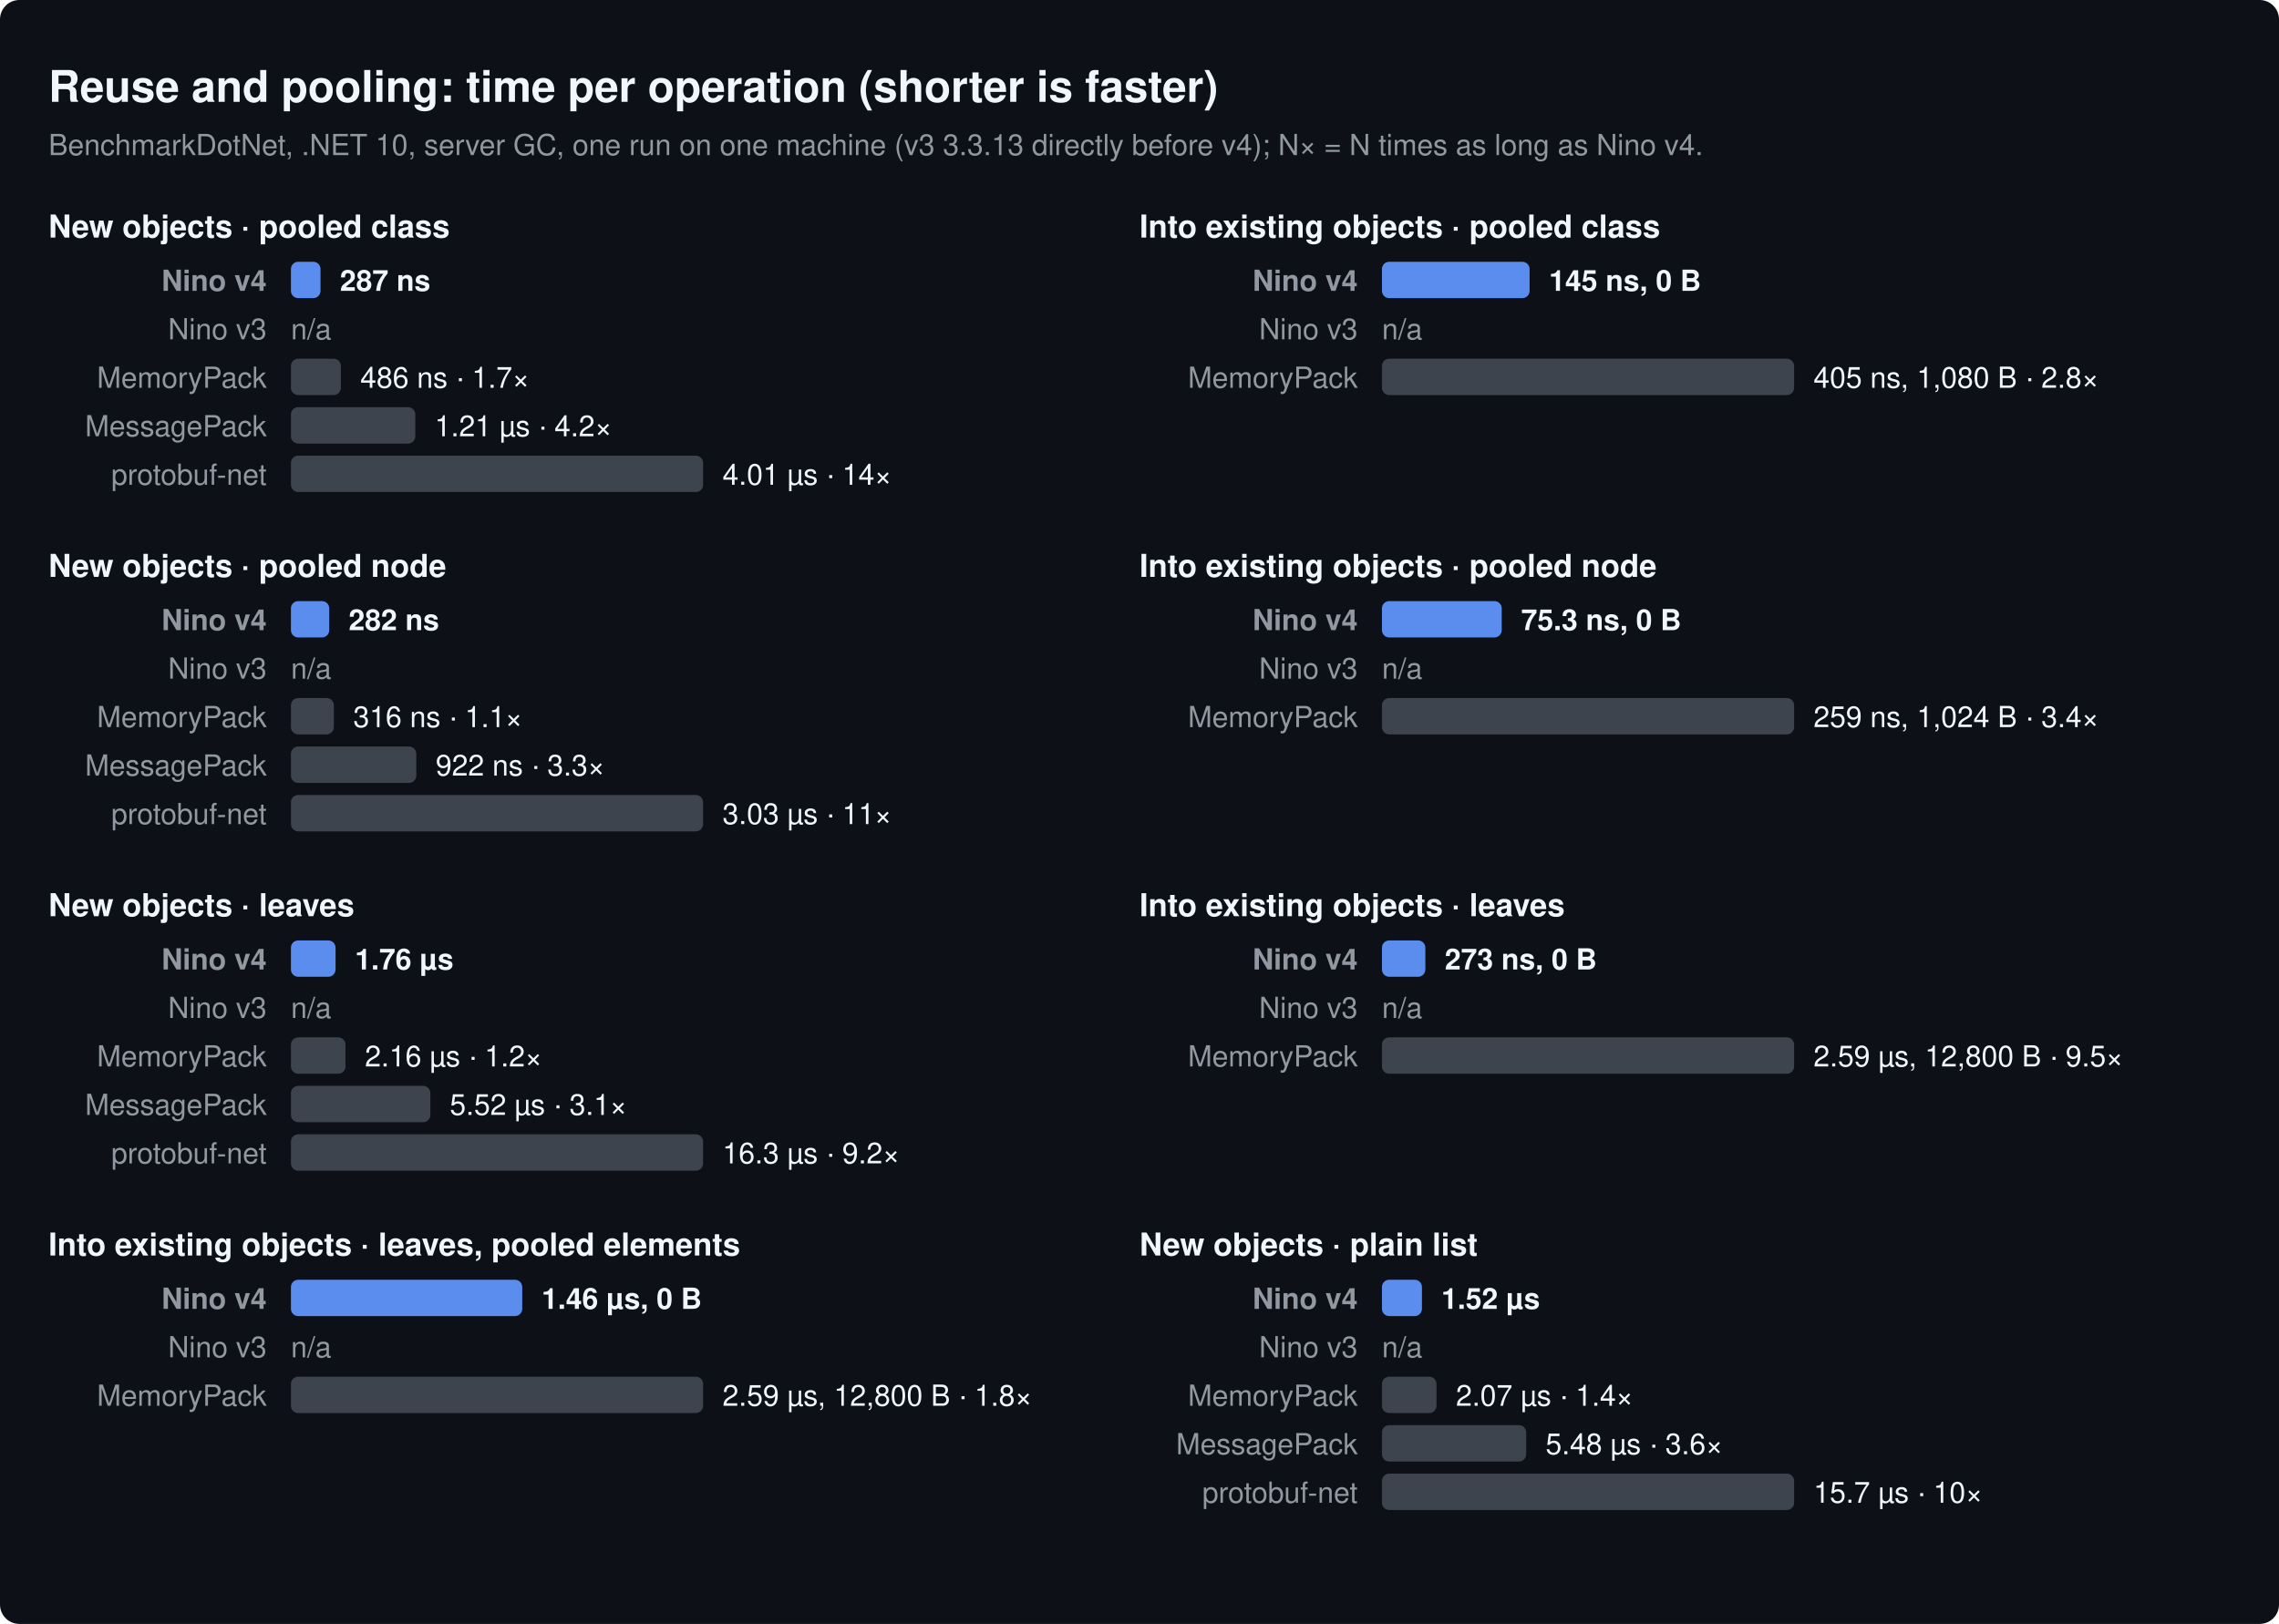
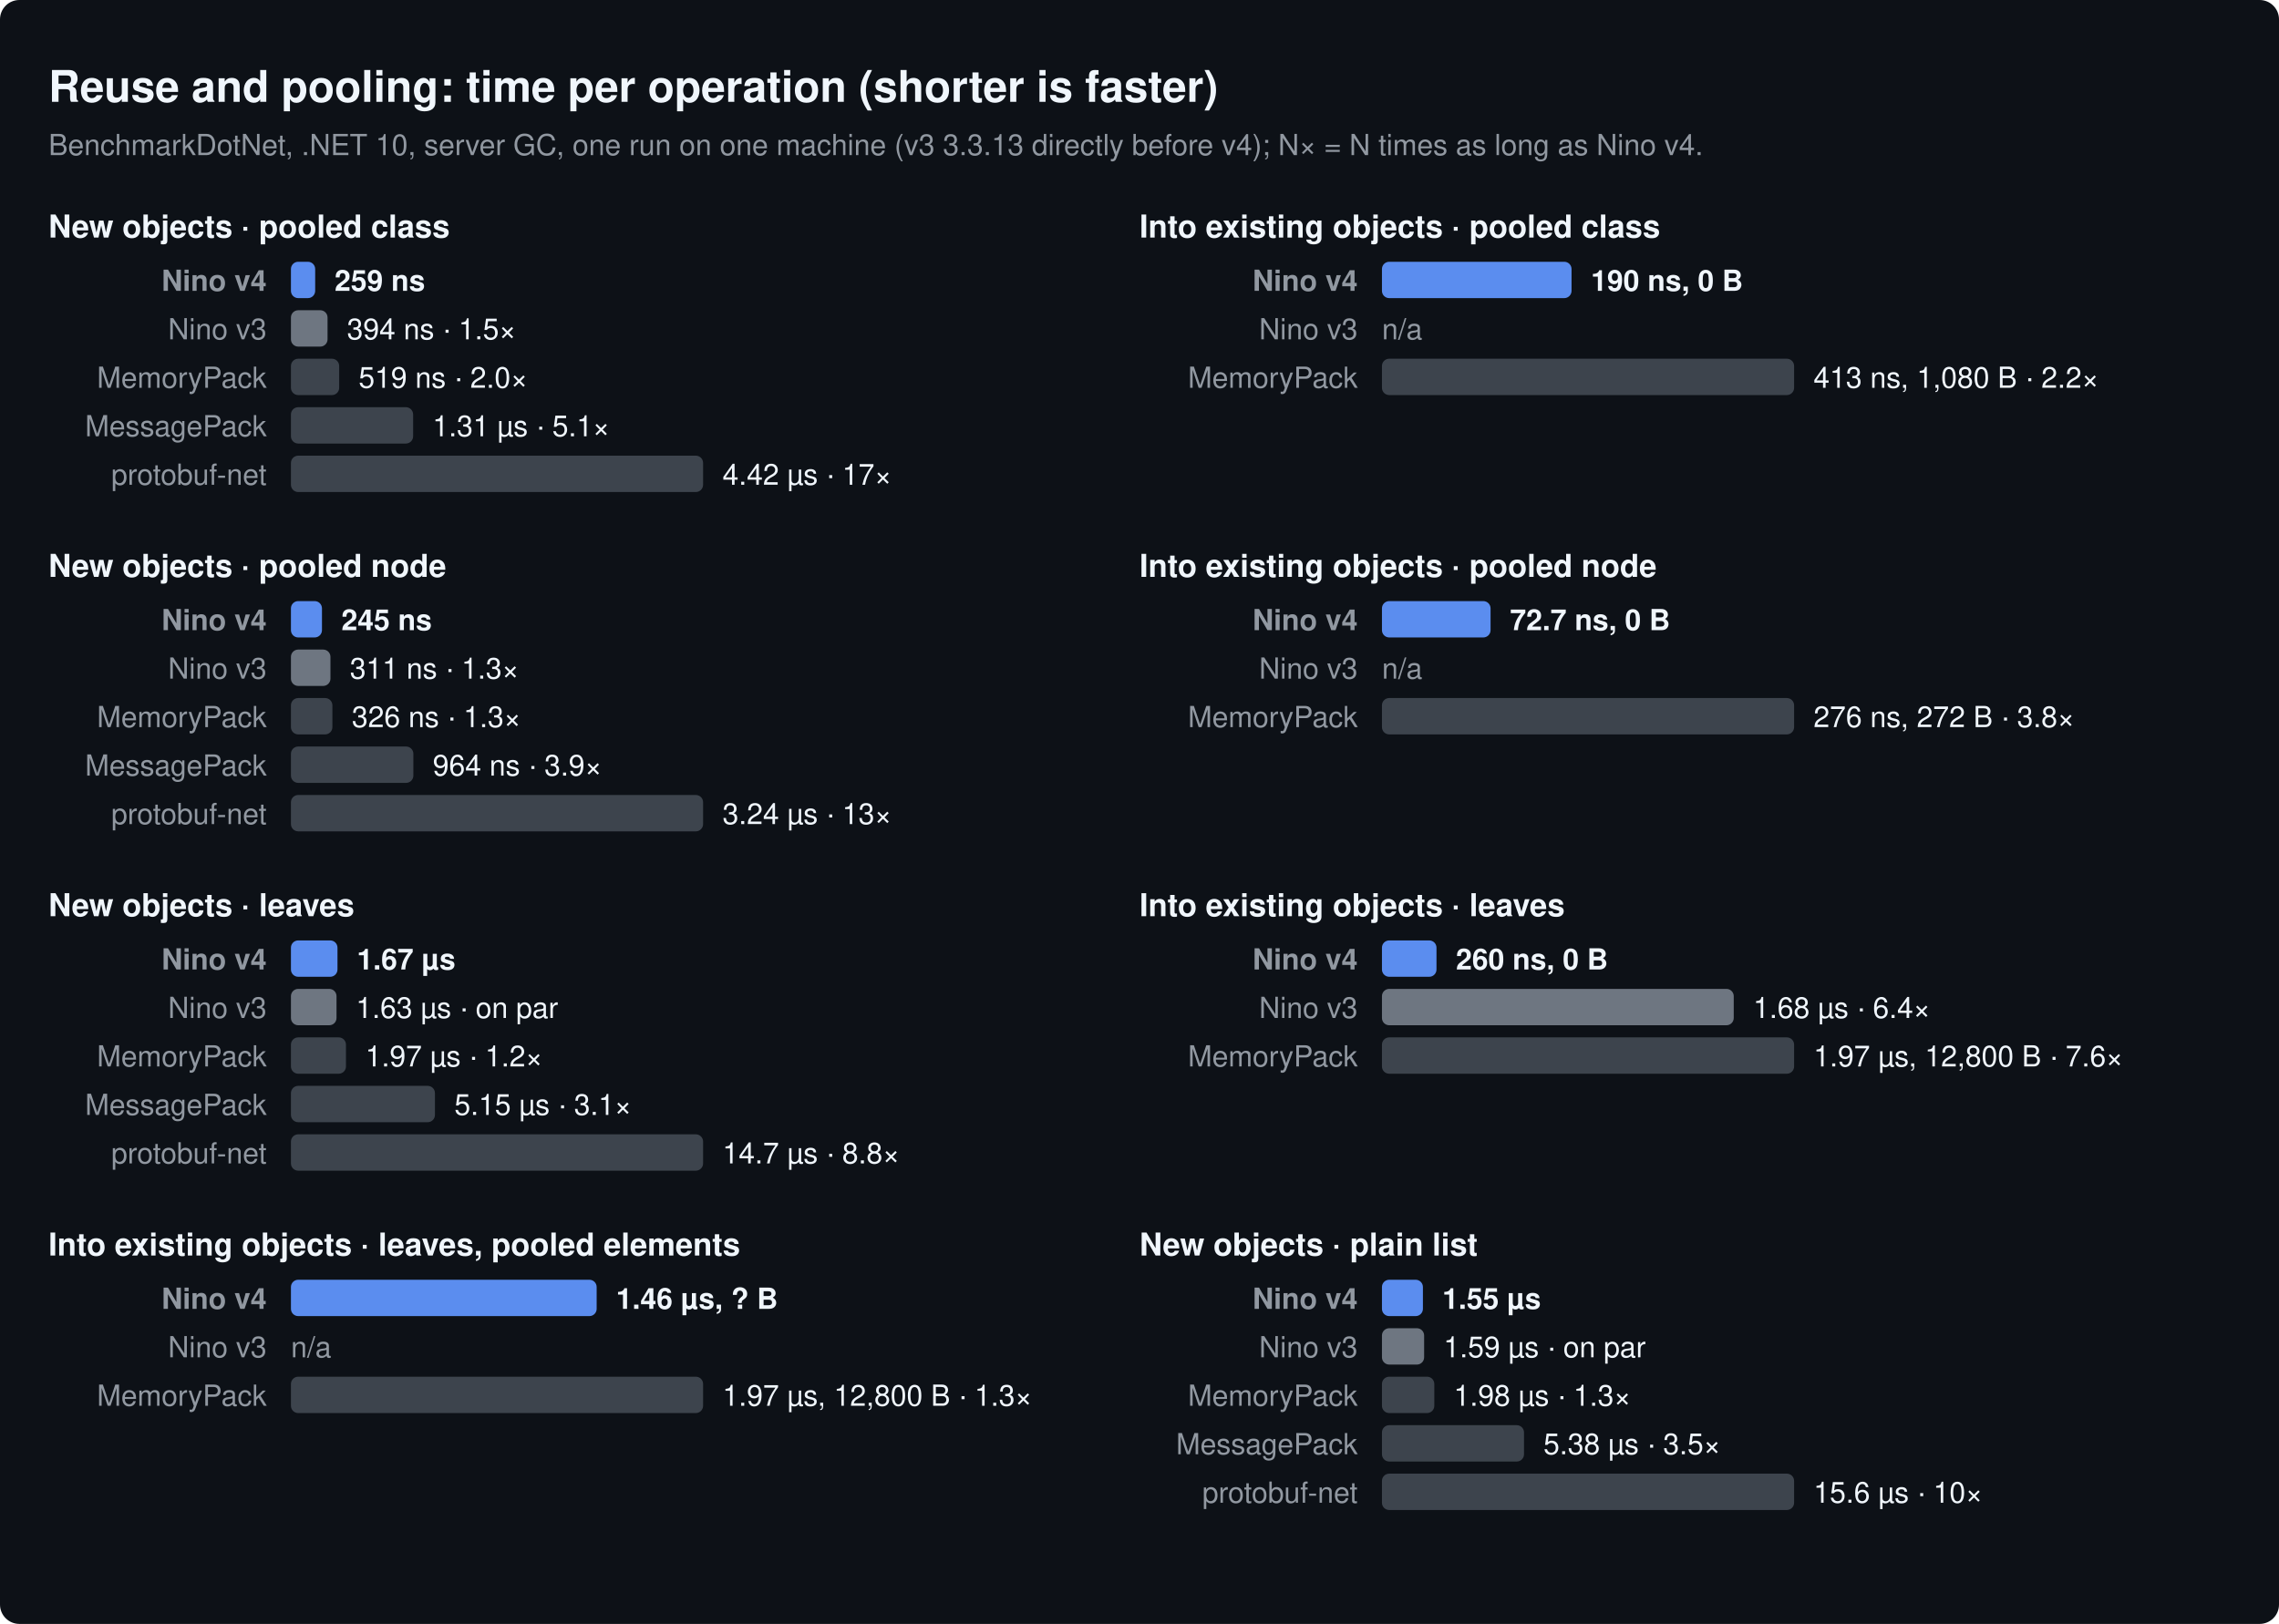
<svg xmlns="http://www.w3.org/2000/svg" viewBox="0 0 940 670" width="940" height="670" font-family="-apple-system,Segoe UI,Helvetica,Arial,sans-serif">
  <rect width="940" height="670" rx="8" fill="#0d1117" />
  <g transform="translate(20 20)">
    <style>.t{font-size:18px;font-weight:700;fill:#f0f6fc}.s{font-size:12px;fill:#9198a1}.g{font-size:13px;font-weight:600;fill:#f0f6fc}.l{font-size:12px;fill:#9198a1;text-anchor:end}.v{font-size:12px;fill:#f0f6fc}.n{font-weight:700}.a{fill:#5b8def}.b{fill:#6e7681}.c{fill:#3d444d}</style>
    <text x="0" y="22" class="t">Reuse and pooling: time per operation (shorter is faster)</text>
    <text x="0" y="44" class="s">BenchmarkDotNet, .NET 10, server GC, one run on one machine (v3 3.3.13 directly before v4); N× = N times as long as Nino v4.</text>
    <text x="0" y="78" class="g">New objects · pooled class</text>
    <text x="90" y="100" class="l n">Nino v4</text>
-     <rect x="100" y="88" width="12.2" height="15" rx="3" class="a" />
-     <text x="120.2" y="100" class="v n">287 ns</text>
+     <rect x="100" y="88" width="10.0" height="15" rx="3" class="a" />
+     <text x="118.0" y="100" class="v n">259 ns</text>
    <text x="90" y="120" class="l">Nino v3</text>
-     <text x="100" y="120" class="s">n/a</text>
+     <rect x="100" y="108" width="15.1" height="15" rx="3" class="b" />
+     <text x="123.1" y="120" class="v">394 ns · 1.5×</text>
    <text x="90" y="140" class="l">MemoryPack</text>
-     <rect x="100" y="128" width="20.6" height="15" rx="3" class="c" />
-     <text x="128.6" y="140" class="v">486 ns · 1.7×</text>
+     <rect x="100" y="128" width="19.9" height="15" rx="3" class="c" />
+     <text x="127.9" y="140" class="v">519 ns · 2.0×</text>
    <text x="90" y="160" class="l">MessagePack</text>
-     <rect x="100" y="148" width="51.3" height="15" rx="3" class="c" />
-     <text x="159.3" y="160" class="v">1.21 µs · 4.2×</text>
+     <rect x="100" y="148" width="50.4" height="15" rx="3" class="c" />
+     <text x="158.4" y="160" class="v">1.31 µs · 5.1×</text>
    <text x="90" y="180" class="l">protobuf-net</text>
    <rect x="100" y="168" width="170.0" height="15" rx="3" class="c" />
-     <text x="278.0" y="180" class="v">4.01 µs · 14×</text>
+     <text x="278.0" y="180" class="v">4.42 µs · 17×</text>
    <text x="450" y="78" class="g">Into existing objects · pooled class</text>
    <text x="540" y="100" class="l n">Nino v4</text>
-     <rect x="550" y="88" width="60.9" height="15" rx="3" class="a" />
-     <text x="618.9" y="100" class="v n">145 ns, 0 B</text>
+     <rect x="550" y="88" width="78.2" height="15" rx="3" class="a" />
+     <text x="636.2" y="100" class="v n">190 ns, 0 B</text>
    <text x="540" y="120" class="l">Nino v3</text>
    <text x="550" y="120" class="s">n/a</text>
    <text x="540" y="140" class="l">MemoryPack</text>
    <rect x="550" y="128" width="170.0" height="15" rx="3" class="c" />
-     <text x="728.0" y="140" class="v">405 ns, 1,080 B · 2.8×</text>
+     <text x="728.0" y="140" class="v">413 ns, 1,080 B · 2.2×</text>
    <text x="0" y="218" class="g">New objects · pooled node</text>
    <text x="90" y="240" class="l n">Nino v4</text>
-     <rect x="100" y="228" width="15.8" height="15" rx="3" class="a" />
-     <text x="123.8" y="240" class="v n">282 ns</text>
+     <rect x="100" y="228" width="12.8" height="15" rx="3" class="a" />
+     <text x="120.8" y="240" class="v n">245 ns</text>
    <text x="90" y="260" class="l">Nino v3</text>
-     <text x="100" y="260" class="s">n/a</text>
+     <rect x="100" y="248" width="16.3" height="15" rx="3" class="b" />
+     <text x="124.3" y="260" class="v">311 ns · 1.3×</text>
    <text x="90" y="280" class="l">MemoryPack</text>
-     <rect x="100" y="268" width="17.7" height="15" rx="3" class="c" />
-     <text x="125.7" y="280" class="v">316 ns · 1.1×</text>
+     <rect x="100" y="268" width="17.1" height="15" rx="3" class="c" />
+     <text x="125.1" y="280" class="v">326 ns · 1.3×</text>
    <text x="90" y="300" class="l">MessagePack</text>
-     <rect x="100" y="288" width="51.7" height="15" rx="3" class="c" />
-     <text x="159.7" y="300" class="v">922 ns · 3.3×</text>
+     <rect x="100" y="288" width="50.5" height="15" rx="3" class="c" />
+     <text x="158.5" y="300" class="v">964 ns · 3.9×</text>
    <text x="90" y="320" class="l">protobuf-net</text>
    <rect x="100" y="308" width="170.0" height="15" rx="3" class="c" />
-     <text x="278.0" y="320" class="v">3.03 µs · 11×</text>
+     <text x="278.0" y="320" class="v">3.24 µs · 13×</text>
    <text x="450" y="218" class="g">Into existing objects · pooled node</text>
    <text x="540" y="240" class="l n">Nino v4</text>
-     <rect x="550" y="228" width="49.4" height="15" rx="3" class="a" />
-     <text x="607.4" y="240" class="v n">75.3 ns, 0 B</text>
+     <rect x="550" y="228" width="44.8" height="15" rx="3" class="a" />
+     <text x="602.8" y="240" class="v n">72.7 ns, 0 B</text>
    <text x="540" y="260" class="l">Nino v3</text>
    <text x="550" y="260" class="s">n/a</text>
    <text x="540" y="280" class="l">MemoryPack</text>
    <rect x="550" y="268" width="170.0" height="15" rx="3" class="c" />
-     <text x="728.0" y="280" class="v">259 ns, 1,024 B · 3.4×</text>
+     <text x="728.0" y="280" class="v">276 ns, 272 B · 3.8×</text>
    <text x="0" y="358" class="g">New objects · leaves</text>
    <text x="90" y="380" class="l n">Nino v4</text>
-     <rect x="100" y="368" width="18.4" height="15" rx="3" class="a" />
-     <text x="126.4" y="380" class="v n">1.76 µs</text>
+     <rect x="100" y="368" width="19.2" height="15" rx="3" class="a" />
+     <text x="127.2" y="380" class="v n">1.67 µs</text>
    <text x="90" y="400" class="l">Nino v3</text>
-     <text x="100" y="400" class="s">n/a</text>
+     <rect x="100" y="388" width="18.8" height="15" rx="3" class="b" />
+     <text x="126.8" y="400" class="v">1.63 µs · on par</text>
    <text x="90" y="420" class="l">MemoryPack</text>
-     <rect x="100" y="408" width="22.5" height="15" rx="3" class="c" />
-     <text x="130.5" y="420" class="v">2.16 µs · 1.2×</text>
+     <rect x="100" y="408" width="22.7" height="15" rx="3" class="c" />
+     <text x="130.7" y="420" class="v">1.97 µs · 1.2×</text>
    <text x="90" y="440" class="l">MessagePack</text>
-     <rect x="100" y="428" width="57.5" height="15" rx="3" class="c" />
-     <text x="165.5" y="440" class="v">5.52 µs · 3.1×</text>
+     <rect x="100" y="428" width="59.4" height="15" rx="3" class="c" />
+     <text x="167.4" y="440" class="v">5.15 µs · 3.1×</text>
    <text x="90" y="460" class="l">protobuf-net</text>
    <rect x="100" y="448" width="170.0" height="15" rx="3" class="c" />
-     <text x="278.0" y="460" class="v">16.3 µs · 9.2×</text>
+     <text x="278.0" y="460" class="v">14.7 µs · 8.8×</text>
    <text x="450" y="358" class="g">Into existing objects · leaves</text>
    <text x="540" y="380" class="l n">Nino v4</text>
-     <rect x="550" y="368" width="17.9" height="15" rx="3" class="a" />
-     <text x="575.9" y="380" class="v n">273 ns, 0 B</text>
+     <rect x="550" y="368" width="22.5" height="15" rx="3" class="a" />
+     <text x="580.5" y="380" class="v n">260 ns, 0 B</text>
    <text x="540" y="400" class="l">Nino v3</text>
-     <text x="550" y="400" class="s">n/a</text>
+     <rect x="550" y="388" width="145.1" height="15" rx="3" class="b" />
+     <text x="703.1" y="400" class="v">1.68 µs · 6.4×</text>
    <text x="540" y="420" class="l">MemoryPack</text>
    <rect x="550" y="408" width="170.0" height="15" rx="3" class="c" />
-     <text x="728.0" y="420" class="v">2.59 µs, 12,800 B · 9.5×</text>
+     <text x="728.0" y="420" class="v">1.97 µs, 12,800 B · 7.6×</text>
    <text x="0" y="498" class="g">Into existing objects · leaves, pooled elements</text>
    <text x="90" y="520" class="l n">Nino v4</text>
-     <rect x="100" y="508" width="95.4" height="15" rx="3" class="a" />
-     <text x="203.4" y="520" class="v n">1.46 µs, 0 B</text>
+     <rect x="100" y="508" width="126.1" height="15" rx="3" class="a" />
+     <text x="234.1" y="520" class="v n">1.46 µs, ? B</text>
    <text x="90" y="540" class="l">Nino v3</text>
    <text x="100" y="540" class="s">n/a</text>
    <text x="90" y="560" class="l">MemoryPack</text>
    <rect x="100" y="548" width="170.0" height="15" rx="3" class="c" />
-     <text x="278.0" y="560" class="v">2.59 µs, 12,800 B · 1.8×</text>
+     <text x="278.0" y="560" class="v">1.97 µs, 12,800 B · 1.3×</text>
    <text x="450" y="498" class="g">New objects · plain list</text>
    <text x="540" y="520" class="l n">Nino v4</text>
-     <rect x="550" y="508" width="16.5" height="15" rx="3" class="a" />
-     <text x="574.5" y="520" class="v n">1.52 µs</text>
+     <rect x="550" y="508" width="16.9" height="15" rx="3" class="a" />
+     <text x="574.9" y="520" class="v n">1.55 µs</text>
    <text x="540" y="540" class="l">Nino v3</text>
-     <text x="550" y="540" class="s">n/a</text>
+     <rect x="550" y="528" width="17.4" height="15" rx="3" class="b" />
+     <text x="575.4" y="540" class="v">1.59 µs · on par</text>
    <text x="540" y="560" class="l">MemoryPack</text>
-     <rect x="550" y="548" width="22.5" height="15" rx="3" class="c" />
-     <text x="580.5" y="560" class="v">2.07 µs · 1.4×</text>
+     <rect x="550" y="548" width="21.6" height="15" rx="3" class="c" />
+     <text x="579.6" y="560" class="v">1.98 µs · 1.3×</text>
    <text x="540" y="580" class="l">MessagePack</text>
-     <rect x="550" y="568" width="59.5" height="15" rx="3" class="c" />
-     <text x="617.5" y="580" class="v">5.48 µs · 3.6×</text>
+     <rect x="550" y="568" width="58.6" height="15" rx="3" class="c" />
+     <text x="616.6" y="580" class="v">5.38 µs · 3.5×</text>
    <text x="540" y="600" class="l">protobuf-net</text>
    <rect x="550" y="588" width="170.0" height="15" rx="3" class="c" />
-     <text x="728.0" y="600" class="v">15.7 µs · 10×</text>
+     <text x="728.0" y="600" class="v">15.6 µs · 10×</text>
  </g>
</svg>
